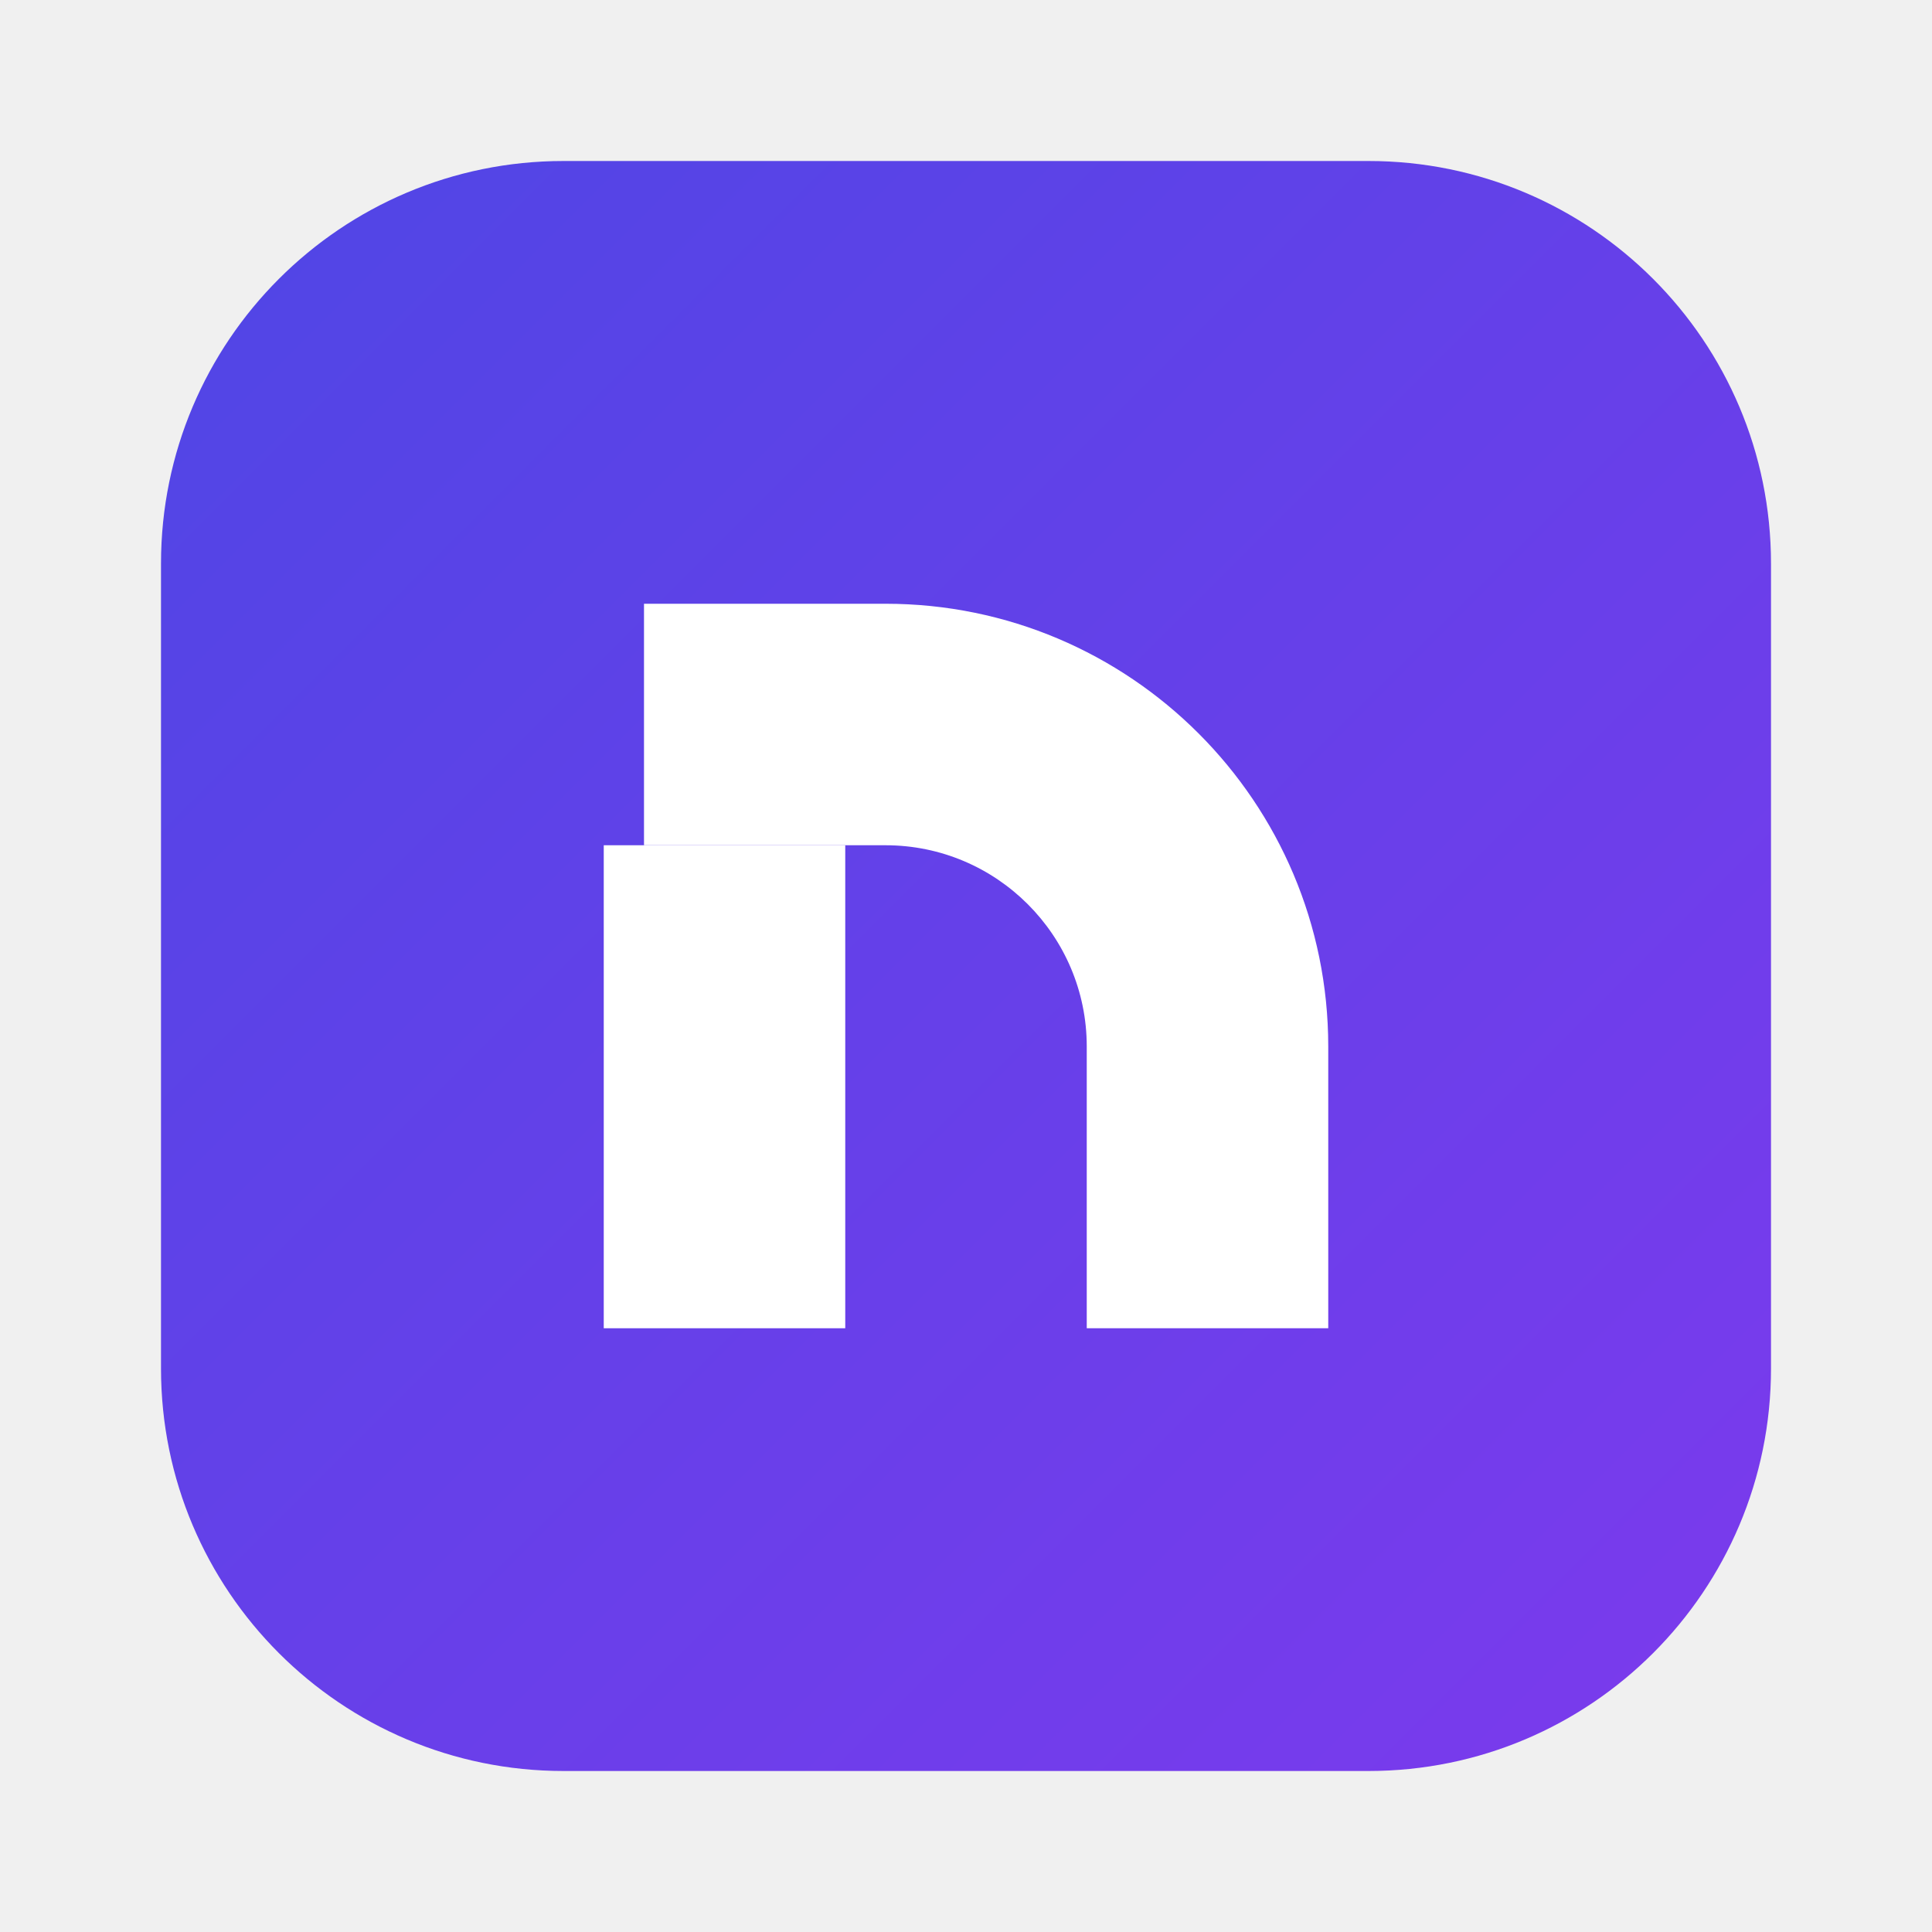
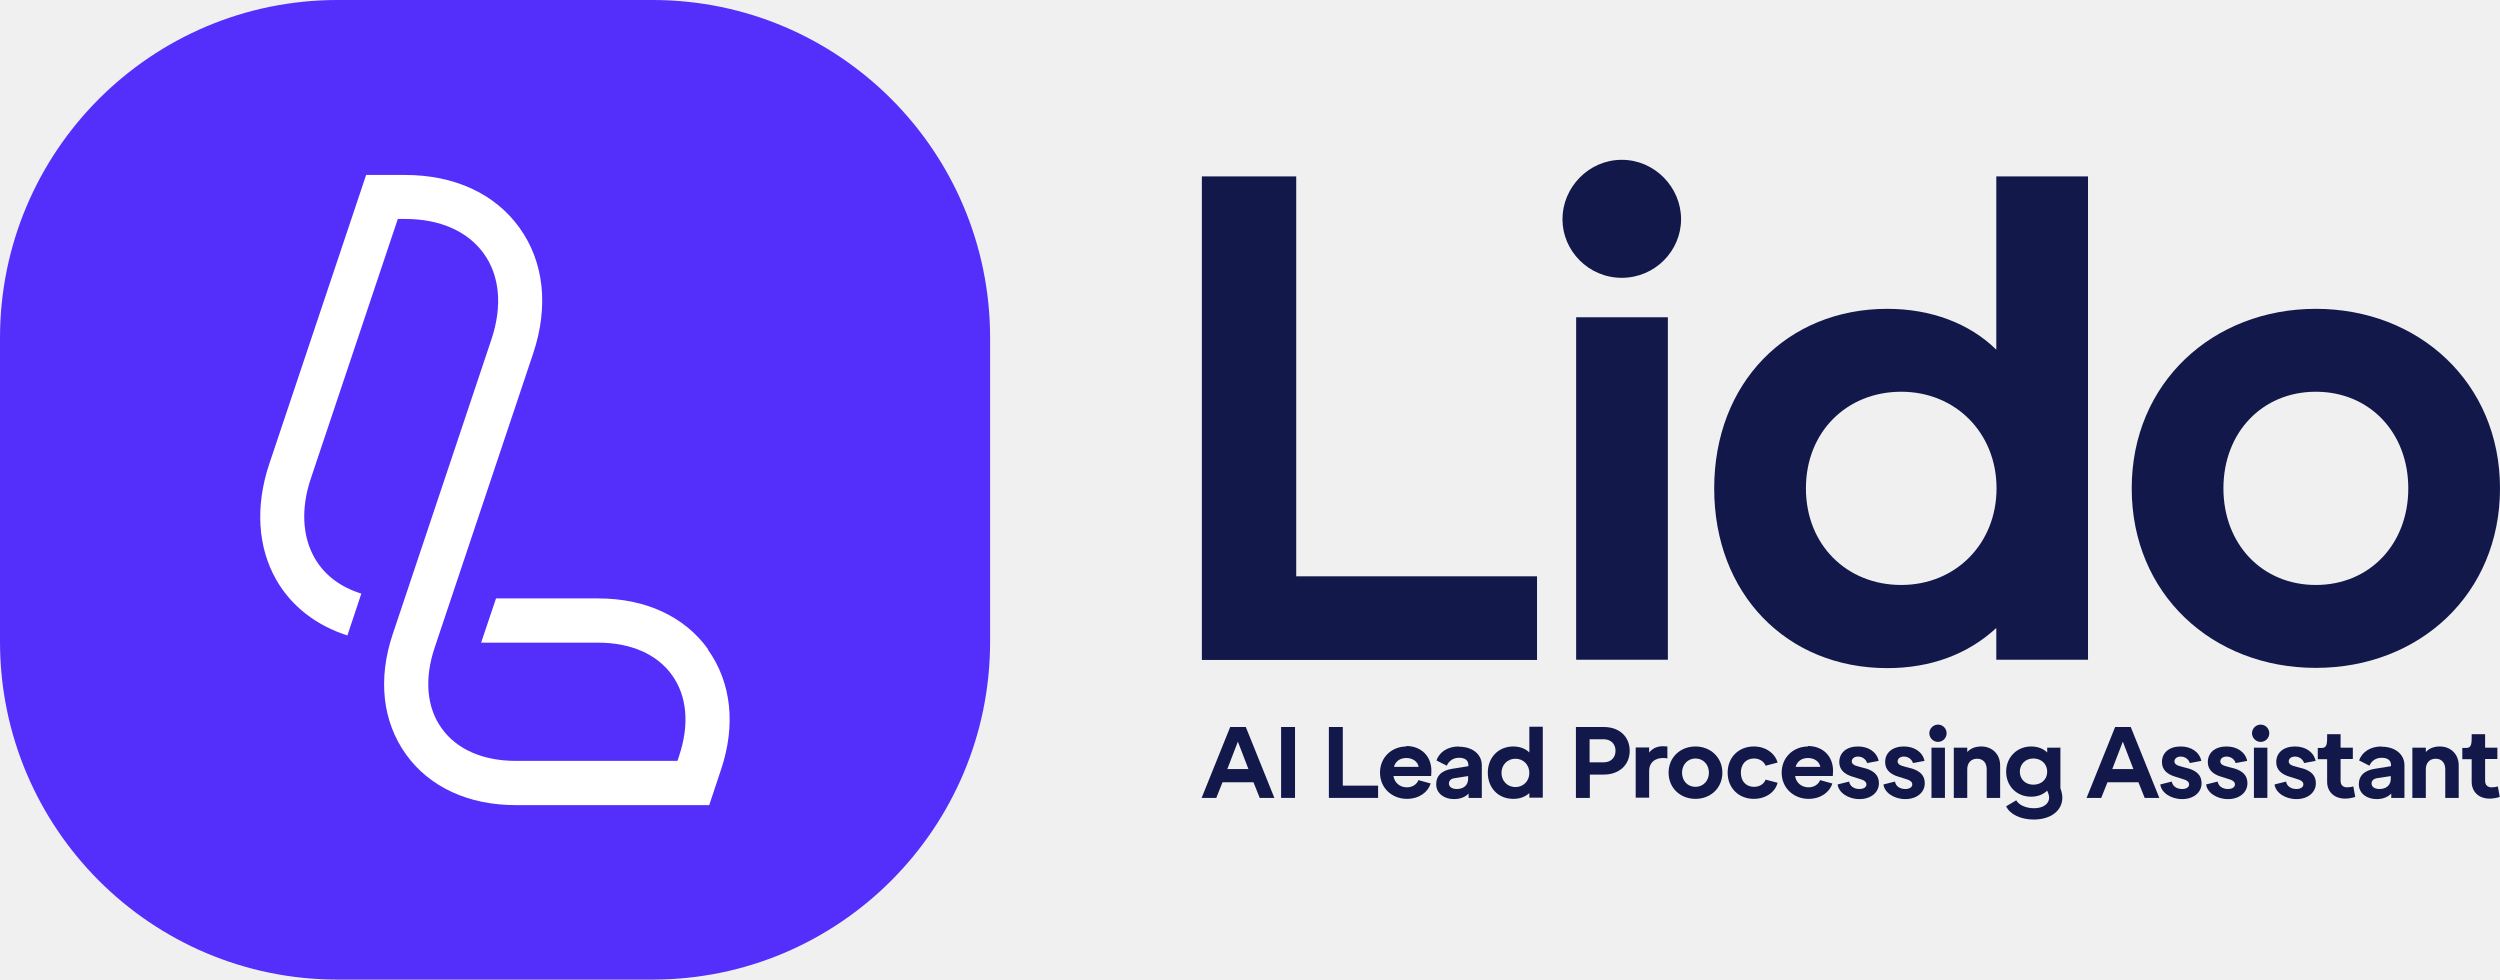
- <svg xmlns="http://www.w3.org/2000/svg" viewBox="0 0 96 96" fill="none">
+ <svg xmlns="http://www.w3.org/2000/svg" width="490" height="192" viewBox="0 0 490 192" fill="none">
+   <g clip-path="url(#clip0_7204_7791)">
+     <path d="M127.9 0L66.162 0C29.622 0 0 29.652 0 66.23L0 125.77C0 162.348 29.622 192 66.162 192L127.9 192C164.44 192 194.061 162.348 194.061 125.77L194.061 66.23C194.061 29.652 164.44 0 127.9 0Z" fill="#542FFC" />
+     <path d="M138.77 127.231C134.159 120.824 126.536 117.291 117.265 117.291H97.219L94.302 125.959L117.218 125.959C123.618 125.959 128.794 128.22 131.712 132.318C134.676 136.416 135.147 142.022 133.123 148.098L132.794 149.134H101.078C94.678 149.134 89.502 146.873 86.585 142.775C83.62 138.677 83.149 133.072 85.173 126.995L104.513 69.244C107.572 60.059 106.631 51.344 101.831 44.656C97.031 37.967 89.079 34.292 79.385 34.292L71.762 34.292L52.751 91.007C50.022 99.203 50.492 107.258 54.163 113.664C57.127 118.846 62.021 122.614 68.091 124.546L70.82 116.349C66.727 115.078 63.574 112.722 61.645 109.331C59.245 105.091 58.962 99.58 60.939 93.739L77.973 42.913L79.385 42.913C86.208 42.913 91.667 45.315 94.819 49.696C97.972 54.077 98.49 60.012 96.325 66.512L76.985 124.263C74.02 133.072 74.962 141.409 79.573 147.863C84.185 154.269 91.808 157.802 101.078 157.802H139.006L141.311 150.877C144.276 142.069 143.335 133.731 138.723 127.278L138.77 127.231Z" fill="white" />
+     <path d="M241.118 142.493L235.519 156.389H238.389L239.612 153.327H245.683L246.906 156.389H249.777L244.177 142.493H241.165H241.118ZM240.554 150.736L242.624 145.366L244.695 150.736H240.554Z" fill="#12184A" />
+     <path d="M253.824 142.493H251.095V156.389H253.824V142.493Z" fill="#12184A" />
+     <path d="M263.188 142.493H260.459V156.389H270.106V153.986H263.188V142.493Z" fill="#12184A" />
+     <path d="M275.658 146.308C272.787 146.308 270.481 148.428 270.481 151.443C270.481 154.457 272.834 156.577 275.752 156.577C278.152 156.577 279.893 155.258 280.41 153.562L278.011 152.903C277.728 153.657 276.928 154.316 275.752 154.316C274.387 154.316 273.305 153.421 273.117 152.102H280.504C280.504 152.102 280.552 151.49 280.552 151.066C280.552 148.145 278.481 146.214 275.611 146.214L275.658 146.308ZM273.211 150.312C273.54 149.134 274.481 148.569 275.658 148.569C276.834 148.569 277.869 149.229 278.058 150.312H273.211Z" fill="#12184A" />
+     <path d="M285.916 146.308C283.799 146.308 282.152 147.344 281.54 149.04L283.564 150.077C283.987 149.134 284.834 148.522 285.964 148.522C287.093 148.522 287.799 148.993 287.799 149.935V150.171L284.599 150.689C282.575 151.019 281.493 152.008 281.493 153.704C281.493 155.541 283.093 156.624 284.975 156.624C286.199 156.624 287.14 156.247 287.846 155.541V156.389H290.434V149.982C290.434 147.863 288.646 146.355 285.964 146.355L285.916 146.308ZM287.752 152.667C287.752 153.939 286.811 154.646 285.54 154.646C284.646 154.646 283.987 154.269 283.987 153.562C283.987 152.997 284.411 152.62 285.069 152.526L287.752 152.102V152.714V152.667Z" fill="#12184A" />
+     <path d="M299.751 147.486C298.998 146.732 297.869 146.308 296.598 146.308C293.728 146.308 291.61 148.428 291.61 151.443C291.61 154.457 293.681 156.577 296.598 156.577C297.869 156.577 298.904 156.2 299.751 155.447V156.342H302.386V142.446H299.751V147.439V147.486ZM297.022 154.269C295.469 154.269 294.293 153.091 294.293 151.49C294.293 149.888 295.469 148.711 297.022 148.711C298.575 148.711 299.751 149.888 299.751 151.49C299.751 153.091 298.575 154.269 297.022 154.269Z" fill="#12184A" />
+     <path d="M314.291 142.493H308.88V156.389H311.609V151.819H314.338C317.35 151.819 319.421 149.935 319.421 147.156C319.421 144.377 317.397 142.493 314.338 142.493H314.291ZM314.338 149.417H311.562V144.895H314.338C315.703 144.895 316.644 145.79 316.644 147.156C316.644 148.522 315.703 149.417 314.338 149.417Z" fill="#12184A" />
+     <path d="M323.232 147.58V146.497H320.597V156.342H323.232V151.066C323.232 149.558 324.267 148.569 325.961 148.569C326.243 148.569 326.526 148.569 326.808 148.663V146.308C326.526 146.308 326.243 146.261 325.914 146.261C324.738 146.261 323.797 146.732 323.185 147.58H323.232Z" fill="#12184A" />
+     <path d="M332.314 146.308C329.35 146.308 327.044 148.428 327.044 151.443C327.044 154.457 329.35 156.577 332.314 156.577C335.279 156.577 337.585 154.457 337.585 151.443C337.585 148.428 335.232 146.308 332.314 146.308ZM332.314 154.222C330.761 154.222 329.679 153.044 329.679 151.443C329.679 149.841 330.808 148.663 332.314 148.663C333.82 148.663 334.949 149.841 334.949 151.443C334.949 153.044 333.82 154.222 332.314 154.222Z" fill="#12184A" />
+     <path d="M343.795 148.663C345.019 148.663 345.819 149.417 346.054 150.077L348.407 149.464C347.936 147.721 346.148 146.308 343.748 146.308C340.784 146.308 338.619 148.428 338.619 151.443C338.619 154.457 340.784 156.577 343.748 156.577C346.195 156.577 347.983 155.164 348.407 153.421L346.054 152.809C345.819 153.515 345.019 154.222 343.795 154.222C342.29 154.222 341.207 153.186 341.207 151.443C341.207 149.7 342.29 148.663 343.795 148.663Z" fill="#12184A" />
+     <path d="M354.383 146.308C351.513 146.308 349.207 148.428 349.207 151.443C349.207 154.457 351.56 156.577 354.477 156.577C356.877 156.577 358.618 155.258 359.136 153.562L356.736 152.903C356.454 153.657 355.654 154.316 354.477 154.316C353.113 154.316 352.03 153.421 351.842 152.102H359.23C359.23 152.102 359.277 151.49 359.277 151.066C359.277 148.145 357.207 146.214 354.336 146.214L354.383 146.308ZM351.936 150.312C352.266 149.134 353.207 148.569 354.383 148.569C355.56 148.569 356.595 149.229 356.783 150.312H351.936Z" fill="#12184A" />
+     <path d="M365.583 150.595L364.36 150.265C363.325 150.029 362.948 149.7 362.948 149.229C362.948 148.711 363.419 148.287 364.172 148.287C365.019 148.287 365.725 148.805 365.96 149.558L368.219 149.134C367.842 147.392 366.242 146.308 364.172 146.308C361.913 146.308 360.501 147.533 360.501 149.37C360.501 150.783 361.395 151.725 363.136 152.243L364.36 152.62C365.395 152.903 365.819 153.233 365.819 153.751C365.819 154.269 365.301 154.646 364.454 154.646C363.372 154.646 362.572 154.08 362.431 153.186L360.172 153.751C360.36 155.352 362.242 156.624 364.454 156.624C366.666 156.624 368.266 155.352 368.266 153.515C368.266 152.008 367.372 151.113 365.63 150.595H365.583Z" fill="#12184A" />
+     <path d="M374.571 150.595L373.347 150.265C372.312 150.029 371.936 149.7 371.936 149.229C371.936 148.711 372.406 148.287 373.159 148.287C374.006 148.287 374.712 148.805 374.947 149.558L377.206 149.134C376.829 147.392 375.23 146.308 373.159 146.308C370.9 146.308 369.489 147.533 369.489 149.37C369.489 150.783 370.383 151.725 372.124 152.243L373.347 152.62C374.382 152.903 374.806 153.233 374.806 153.751C374.806 154.269 374.288 154.646 373.441 154.646C372.359 154.646 371.559 154.08 371.418 153.186L369.159 153.751C369.347 155.352 371.23 156.624 373.441 156.624C375.653 156.624 377.253 155.352 377.253 153.515C377.253 152.008 376.359 151.113 374.618 150.595H374.571Z" fill="#12184A" />
+     <path d="M381.206 146.544H378.57V156.389H381.206V146.544Z" fill="#12184A" />
+     <path d="M379.842 142.022C378.9 142.022 378.147 142.822 378.147 143.717C378.147 144.612 378.9 145.413 379.842 145.413C380.783 145.413 381.536 144.659 381.536 143.717C381.536 142.775 380.783 142.022 379.842 142.022Z" fill="#12184A" />
+     <path d="M388.358 146.308C387.134 146.308 386.24 146.685 385.581 147.392V146.544H382.946V156.389H385.581V150.783C385.581 149.511 386.334 148.711 387.511 148.711C388.687 148.711 389.393 149.511 389.393 150.783V156.389H392.028V150.029C392.028 147.863 390.522 146.308 388.311 146.308H388.358Z" fill="#12184A" />
+     <path d="M403.887 146.544H401.252V147.486C400.499 146.732 399.369 146.308 398.099 146.308C395.323 146.308 393.205 148.428 393.205 151.254C393.205 154.08 395.276 156.153 398.099 156.153C399.369 156.153 400.452 155.729 401.252 154.975C401.487 155.494 401.628 155.965 401.628 156.342C401.628 157.566 400.452 158.414 398.664 158.414C397.111 158.414 395.699 157.802 395.181 156.86L393.205 158.037C393.958 159.639 396.076 160.628 398.617 160.628C401.958 160.628 404.216 158.885 404.216 156.342C404.216 155.776 404.075 155.117 403.84 154.504V146.449L403.887 146.544ZM398.522 153.798C397.017 153.798 395.887 152.762 395.887 151.254C395.887 149.747 397.017 148.663 398.522 148.663C400.122 148.663 401.252 149.747 401.252 151.254C401.252 152.762 400.122 153.798 398.522 153.798Z" fill="#12184A" />
+     <path d="M414.568 142.493L408.969 156.389H411.839L413.063 153.327H419.133L420.356 156.389H423.227L417.627 142.493H414.616H414.568ZM414.004 150.736L416.074 145.366L418.145 150.736H414.004Z" fill="#12184A" />
+     <path d="M428.827 150.595L427.603 150.265C426.568 150.029 426.191 149.7 426.191 149.229C426.191 148.711 426.662 148.287 427.415 148.287C428.262 148.287 428.968 148.805 429.203 149.558L431.462 149.134C431.085 147.392 429.485 146.308 427.415 146.308C425.156 146.308 423.744 147.533 423.744 149.37C423.744 150.783 424.638 151.725 426.38 152.243L427.603 152.62C428.638 152.903 429.062 153.233 429.062 153.751C429.062 154.269 428.544 154.646 427.697 154.646C426.615 154.646 425.815 154.08 425.674 153.186L423.415 153.751C423.603 155.352 425.486 156.624 427.697 156.624C429.909 156.624 431.509 155.352 431.509 153.515C431.509 152.008 430.615 151.113 428.874 150.595H428.827Z" fill="#12184A" />
+     <path d="M437.815 150.595L436.591 150.265C435.556 150.029 435.18 149.7 435.18 149.229C435.18 148.711 435.65 148.287 436.403 148.287C437.25 148.287 437.956 148.805 438.191 149.558L440.45 149.134C440.074 147.392 438.474 146.308 436.403 146.308C434.144 146.308 432.733 147.533 432.733 149.37C432.733 150.783 433.627 151.725 435.368 152.243L436.591 152.62C437.627 152.903 438.05 153.233 438.05 153.751C438.05 154.269 437.533 154.646 436.685 154.646C435.603 154.646 434.803 154.08 434.662 153.186L432.403 153.751C432.592 155.352 434.474 156.624 436.685 156.624C438.897 156.624 440.497 155.352 440.497 153.515C440.497 152.008 439.603 151.113 437.862 150.595H437.815Z" fill="#12184A" />
+     <path d="M444.403 146.544H441.768V156.389H444.403V146.544Z" fill="#12184A" />
+     <path d="M443.085 142.022C442.144 142.022 441.391 142.822 441.391 143.717C441.391 144.612 442.144 145.413 443.085 145.413C444.026 145.413 444.779 144.659 444.779 143.717C444.779 142.775 444.026 142.022 443.085 142.022Z" fill="#12184A" />
+     <path d="M451.226 150.595L450.002 150.265C448.967 150.029 448.591 149.7 448.591 149.229C448.591 148.711 449.061 148.287 449.814 148.287C450.661 148.287 451.367 148.805 451.602 149.558L453.861 149.134C453.485 147.392 451.885 146.308 449.814 146.308C447.556 146.308 446.144 147.533 446.144 149.37C446.144 150.783 447.038 151.725 448.779 152.243L450.002 152.62C451.038 152.903 451.461 153.233 451.461 153.751C451.461 154.269 450.944 154.646 450.097 154.646C449.014 154.646 448.214 154.08 448.073 153.186L445.814 153.751C446.003 155.352 447.885 156.624 450.097 156.624C452.308 156.624 453.908 155.352 453.908 153.515C453.908 152.008 453.014 151.113 451.273 150.595H451.226Z" fill="#12184A" />
+     <path d="M460.025 154.316C459.225 154.316 458.755 153.845 458.755 153.044V148.758H461.154V146.544H458.755V143.906H456.119V144.707C456.119 146.073 455.884 146.591 455.084 146.591H454.284V148.805H456.119V153.233C456.119 155.211 457.531 156.53 459.649 156.53C460.307 156.53 461.013 156.389 461.625 156.2L461.249 154.128C460.872 154.269 460.402 154.316 459.978 154.316H460.025Z" fill="#12184A" />
+     <path d="M466.754 146.308C464.637 146.308 462.99 147.344 462.378 149.04L464.402 150.077C464.825 149.134 465.672 148.522 466.801 148.522C467.931 148.522 468.637 148.993 468.637 149.935V150.171L465.437 150.689C463.413 151.019 462.331 152.008 462.331 153.704C462.331 155.541 463.931 156.624 465.813 156.624C467.037 156.624 467.978 156.247 468.684 155.541V156.389H471.272V149.982C471.272 147.863 469.484 146.355 466.801 146.355L466.754 146.308ZM468.59 152.667C468.59 153.939 467.648 154.646 466.378 154.646C465.484 154.646 464.825 154.269 464.825 153.562C464.825 152.997 465.249 152.62 465.907 152.526L468.59 152.102V152.714V152.667Z" fill="#12184A" />
+     <path d="M478.237 146.308C477.013 146.308 476.119 146.685 475.46 147.392V146.544H472.825V156.389H475.46V150.783C475.46 149.511 476.213 148.711 477.39 148.711C478.566 148.711 479.272 149.511 479.272 150.783V156.389H481.907V150.029C481.907 147.863 480.401 146.308 478.19 146.308H478.237Z" fill="#12184A" />
+     <path d="M488.353 154.316C487.553 154.316 487.083 153.845 487.083 153.044V148.758H489.483V146.544H487.083V143.906H484.448V144.707C484.448 146.073 484.212 146.591 483.412 146.591H482.612V148.805H484.448V153.233C484.448 155.211 485.859 156.53 487.977 156.53C488.636 156.53 489.341 156.389 489.953 156.2L489.577 154.128C489.2 154.269 488.73 154.316 488.306 154.316H488.353Z" fill="#12184A" />
+     <path d="M235.519 34.575H254.059V112.958L301.257 112.958V129.35H235.566L235.566 34.575H235.519Z" fill="#12184A" />
+     <path d="M317.867 31.325C324.361 31.325 329.49 36.742 329.49 42.96C329.49 49.178 324.361 54.453 317.867 54.453C311.373 54.453 306.244 49.178 306.244 42.96C306.244 36.742 311.373 31.325 317.867 31.325ZM308.926 62.179H326.902V129.303H308.926V62.179Z" fill="#12184A" />
+     <path d="M335.984 95.717C335.984 75.132 350.195 60.53 369.912 60.53C378.429 60.53 386.006 63.356 391.276 68.538V34.575L409.251 34.575V129.303H391.276V123.085C385.723 128.22 378.429 130.952 369.912 130.952C350.148 130.952 335.984 116.349 335.984 95.764V95.717ZM372.641 114.654C383.323 114.654 391.323 106.552 391.323 95.717C391.323 84.883 383.323 76.781 372.641 76.781C361.96 76.781 353.96 84.648 353.96 95.717C353.96 106.787 361.96 114.654 372.641 114.654Z" fill="#12184A" />
+     <path d="M417.815 95.717C417.815 74.991 433.768 60.53 453.908 60.53C474.048 60.53 490 74.991 490 95.717C490 116.444 474.189 130.905 453.908 130.905C433.626 130.905 417.815 116.444 417.815 95.717ZM453.908 114.654C464.448 114.654 472.025 106.646 472.025 95.717C472.025 84.789 464.448 76.781 453.908 76.781C443.367 76.781 435.791 84.789 435.791 95.717C435.791 106.646 443.367 114.654 453.908 114.654Z" fill="#12184A" />
+   </g>
  <defs>
-     <linearGradient id="logo-bg" x1="8" y1="8" x2="88" y2="88" gradientUnits="userSpaceOnUse">
-       <stop stop-color="#4F46E5" />
-       <stop offset="1" stop-color="#7C3AED" />
-     </linearGradient>
+     <clipPath id="clip0_7204_7791">
+       <rect width="490" height="192" fill="white" />
+     </clipPath>
  </defs>
-   <rect x="8" y="8" width="80" height="80" rx="20" fill="url(#logo-bg)" />
-   <path d="M32 30h12c12.15 0 22 9.85 22 22v14H54V52c0-5.52-4.48-10-10-10H32V30z" fill="#fff" />
-   <path d="M30 66h12V42H30z" fill="#fff" />
</svg>
